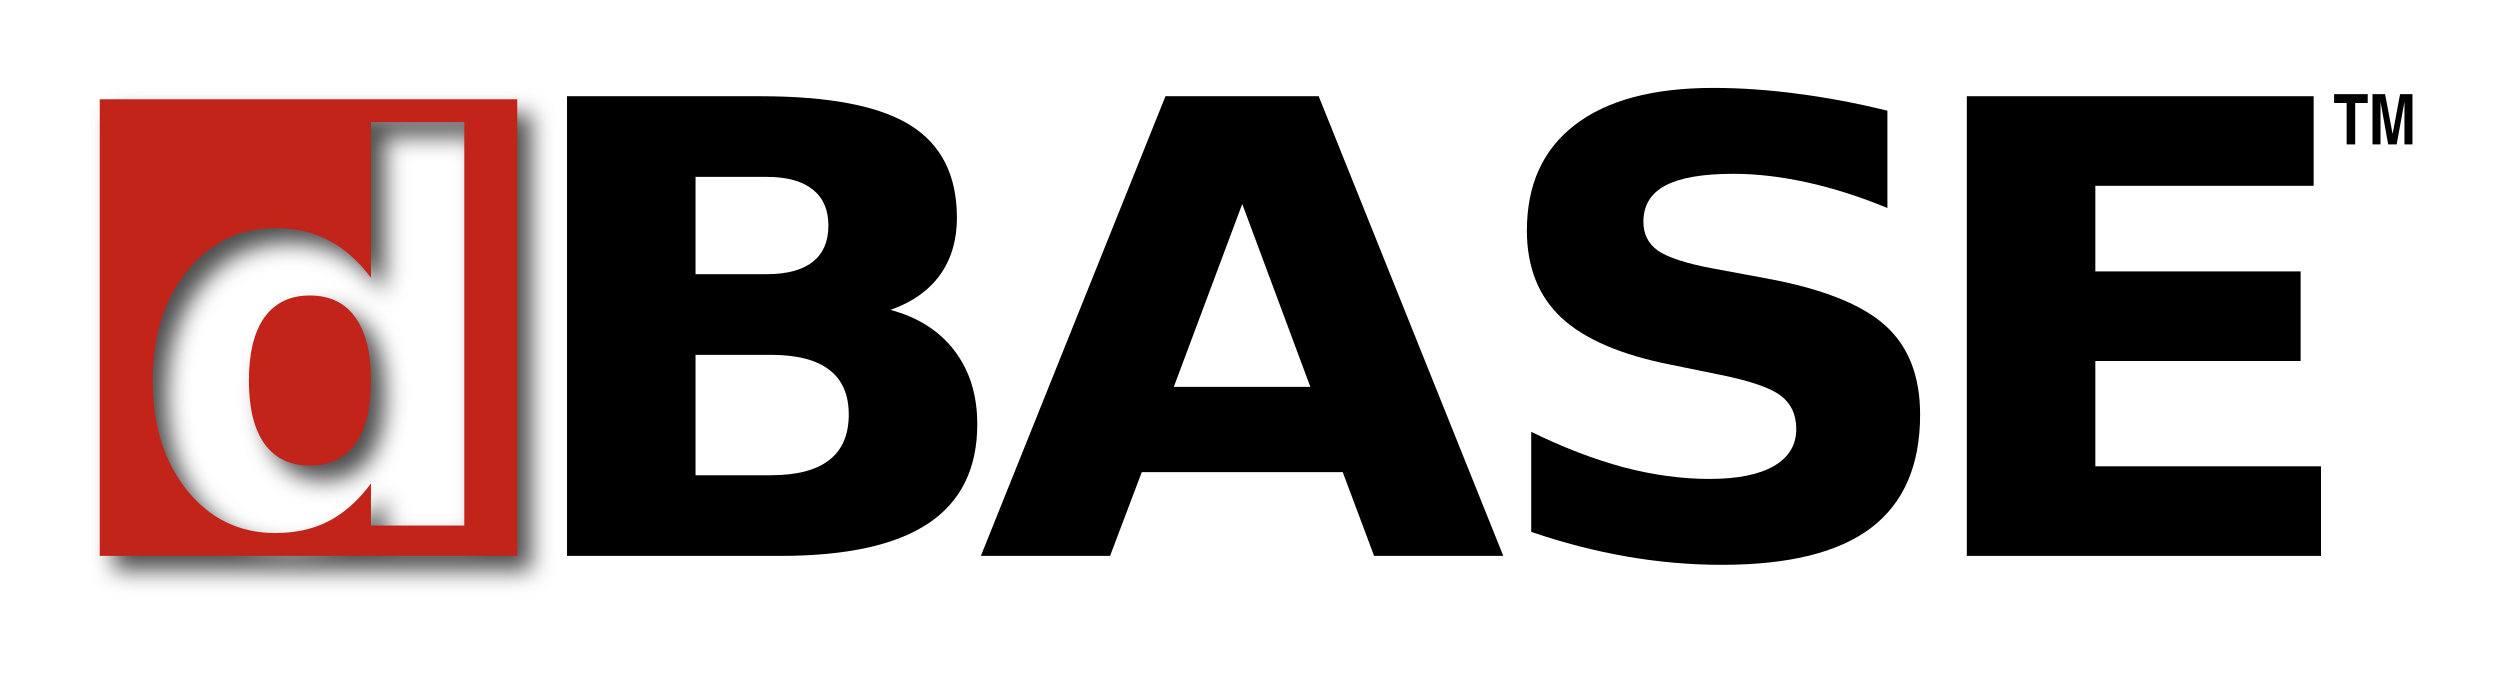
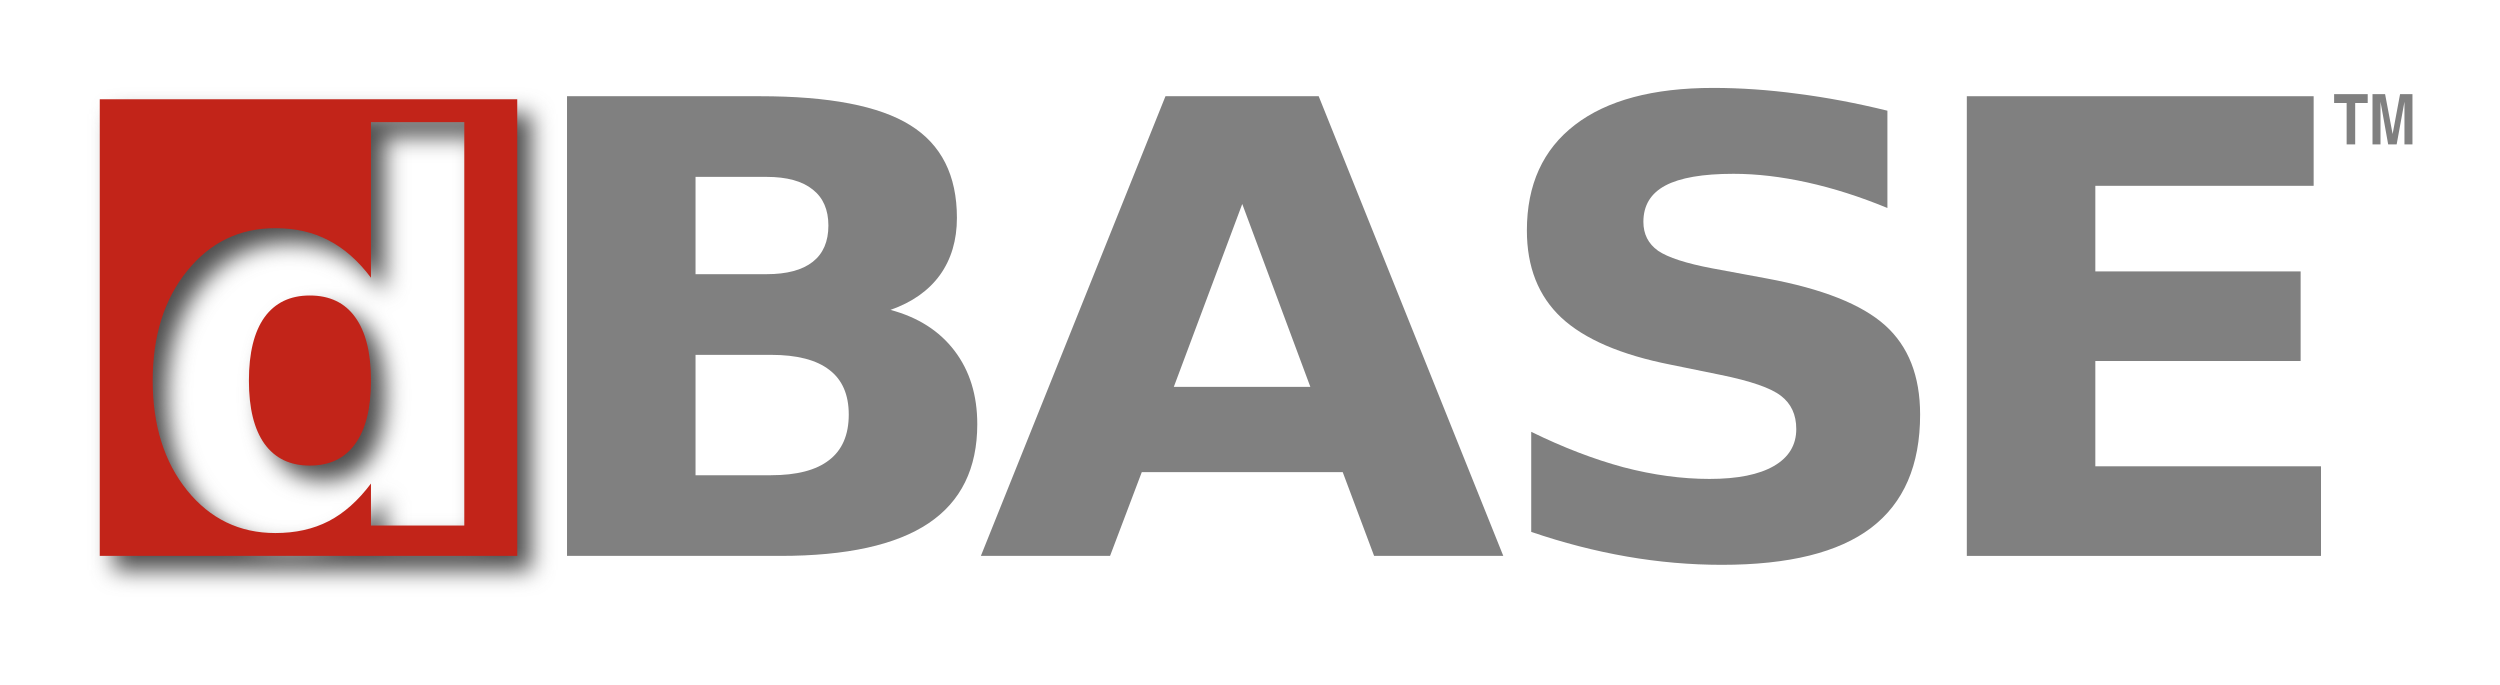
<svg xmlns="http://www.w3.org/2000/svg" width="570.929" height="156.259" id="svg2" version="1.1">
  <defs id="defs4">
    <filter id="filter3824" color-interpolation-filters="sRGB">
      <feGaussianBlur stdDeviation="2.495" id="feGaussianBlur3826" />
    </filter>
  </defs>
  <g id="layer1" transform="translate(-102.3754,-388.2684)">
-     <g style="font-size:40px;font-style:normal;font-weight:normal;line-height:125%;letter-spacing:0px;word-spacing:0px;fill:#000000;fill-opacity:1;stroke:none;font-family:Sans" id="text2985">
+     <g style="font-size:40px;font-style:normal;font-weight:normal;line-height:125%;letter-spacing:0px;word-spacing:0px;fill:#808080;fill-opacity:1;stroke:none;font-family:Sans" id="text2985">
      <path style="font-size:40px;font-style:normal;font-weight:normal;line-height:125%;letter-spacing:0px;word-spacing:0px;fill:#4d4d4d;fill-opacity:1;stroke:none;filter:url(#filter3824);font-family:Sans" d="m 128.364,414.257 0,104.281 95.344,0 0,-104.281 -95.344,0 z m 61.938,5.219 21.312,0 0,92.125 -21.312,0 0,-9.594 c -2.921,3.907 -6.144,6.778 -9.656,8.594 -3.513,1.816 -7.57,2.719 -12.188,2.719 -8.17,0 -14.876,-3.246 -20.125,-9.719 -5.249,-6.512 -7.875,-14.871 -7.875,-25.094 0,-10.222 2.626,-18.59 7.875,-25.062 5.249,-6.512 11.955,-9.75 20.125,-9.75 4.578,7e-5 8.643,0.926 12.156,2.781 3.552,1.816 6.767,4.663 9.688,8.531 l 0,-35.531 z m -13.969,39.594 c -4.499,5e-5 -7.936,1.653 -10.344,4.969 -2.368,3.315 -3.563,8.154 -3.562,14.469 -3e-5,6.315 1.194,11.122 3.562,14.438 2.408,3.315 5.844,4.969 10.344,4.969 4.539,1e-5 8.007,-1.653 10.375,-4.969 2.408,-3.315 3.594,-8.123 3.594,-14.438 -6e-5,-6.315 -1.186,-11.153 -3.594,-14.469 -2.368,-3.315 -5.836,-4.969 -10.375,-4.969 z" id="rect3770-2" />
      <g id="g3773" transform="translate(4,0)">
        <path id="path2992" style="font-size:144px;font-variant:normal;font-weight:bold;font-stretch:normal;font-family:Sans;-inkscape-font-specification:Sans Bold" d="m 273.454,450.883 c 4.625,7e-5 8.132,-0.937 10.52,-2.812 2.389,-1.875 3.583,-4.641 3.583,-8.297 -8e-5,-3.609 -1.194,-6.351 -3.583,-8.227 -2.389,-1.922 -5.895,-2.883 -10.52,-2.883 l -16.238,0 0,22.219 16.238,0 m 0.991,45.914 c 5.895,2e-5 10.317,-1.148 13.265,-3.445 2.998,-2.297 4.498,-5.766 4.498,-10.406 -7e-5,-4.547 -1.474,-7.945 -4.422,-10.195 -2.948,-2.297 -7.395,-3.445 -13.341,-3.445 l -17.229,0 0,27.492 17.229,0 m 27.292,-37.758 c 6.302,1.688 11.181,4.805 14.637,9.352 3.456,4.547 5.184,10.125 5.184,16.734 -1.1e-4,10.125 -3.71,17.672 -11.13,22.641 -7.42,4.969 -18.703,7.453 -33.848,7.453 l -48.713,0 0,-104.977 44.063,0 c 15.806,10e-5 27.241,2.203 34.305,6.609 7.115,4.406 10.673,11.461 10.673,21.164 -10e-5,5.109 -1.296,9.469 -3.888,13.078 -2.592,3.563 -6.353,6.211 -11.283,7.945" />
        <path id="path2994" style="font-size:144px;font-variant:normal;font-weight:bold;font-stretch:normal;font-family:Sans;-inkscape-font-specification:Sans Bold" d="m 405.017,496.094 -45.893,0 -7.242,19.125 -29.503,0 42.157,-104.977 34.991,0 42.157,104.977 -29.502,0 -7.166,-19.125 m -38.574,-19.477 31.18,0 -15.552,-41.766 -15.628,41.766" />
        <path id="path2996" style="font-size:144px;font-variant:normal;font-weight:bold;font-stretch:normal;font-family:Sans;-inkscape-font-specification:Sans Bold" d="m 529.405,413.547 0,22.219 c -6.251,-2.578 -12.35,-4.523 -18.296,-5.836 -5.946,-1.312 -11.562,-1.969 -16.848,-1.969 -7.014,8e-5 -12.197,0.891 -15.552,2.672 -3.354,1.781 -5.031,4.547 -5.031,8.297 -3e-5,2.813 1.118,5.016 3.354,6.609 2.287,1.547 6.404,2.883 12.35,4.008 l 12.502,2.32 c 12.655,2.344 21.65,5.906 26.987,10.688 5.336,4.781 8.004,11.578 8.005,20.391 -1.1e-4,11.578 -3.736,20.203 -11.206,25.875 -7.42,5.625 -18.779,8.438 -34.077,8.438 -7.217,0 -14.459,-0.633 -21.727,-1.898 -7.268,-1.266 -14.535,-3.141 -21.803,-5.625 l 0,-22.852 c 7.268,3.563 14.281,6.258 21.041,8.086 6.81,1.781 13.366,2.672 19.668,2.672 6.404,2e-5 11.308,-0.984 14.713,-2.953 3.405,-1.969 5.108,-4.781 5.108,-8.438 -8e-5,-3.281 -1.169,-5.812 -3.507,-7.594 -2.287,-1.781 -6.887,-3.375 -13.798,-4.781 l -11.359,-2.32 c -11.384,-2.25 -19.719,-5.836 -25.005,-10.758 -5.235,-4.922 -7.852,-11.555 -7.852,-19.898 -10e-6,-10.453 3.659,-18.492 10.978,-24.117 7.318,-5.625 17.839,-8.437 31.561,-8.438 6.251,1.1e-4 12.68,0.445 19.287,1.336 6.607,0.844 13.442,2.133 20.507,3.867" />
        <path id="path2998" style="font-size:144px;font-variant:normal;font-weight:bold;font-stretch:normal;font-family:Sans;-inkscape-font-specification:Sans Bold" d="m 547.54,410.243 79.207,0 0,20.461 -49.857,0 0,19.547 46.884,0 0,20.461 -46.884,0 0,24.047 51.534,0 0,20.461 -80.884,0 0,-104.977" />
-         <text xml:space="preserve" style="font-size:40px;font-style:normal;font-variant:normal;font-weight:normal;font-stretch:normal;line-height:125%;letter-spacing:0px;word-spacing:0px;fill:#000000;fill-opacity:1;stroke:none;font-family:PT Sans;-inkscape-font-specification:PT Sans" x="631.25" y="421.251" id="text3766">
+         <text xml:space="preserve" style="font-size:40px;font-style:normal;font-variant:normal;font-weight:normal;font-stretch:normal;line-height:125%;letter-spacing:0px;word-spacing:0px;fill:#808080;fill-opacity:1;stroke:none;font-family:PT Sans;-inkscape-font-specification:PT Sans" x="631.25" y="421.251" id="text3766">
          <tspan id="tspan3768" x="631.25" y="421.251" style="font-size:16px;font-style:normal;font-variant:normal;font-weight:bold;font-stretch:condensed;font-family:Liberation Sans Narrow;-inkscape-font-specification:Liberation Sans Narrow Condensed">TM</tspan>
        </text>
      </g>
      <path style="fill:#c22419;fill-opacity:1;stroke:none" d="m 125.156,410.938 0,104.281 95.344,0 0,-104.281 -95.344,0 z m 61.938,5.219 21.312,0 0,92.125 -21.312,0 0,-9.594 c -2.921,3.907 -6.144,6.778 -9.656,8.594 -3.513,1.816 -7.57,2.719 -12.188,2.719 -8.17,0 -14.876,-3.246 -20.125,-9.719 -5.249,-6.512 -7.875,-14.871 -7.875,-25.094 0,-10.222 2.626,-18.59 7.875,-25.062 5.249,-6.512 11.955,-9.75 20.125,-9.75 4.578,7e-5 8.643,0.926 12.156,2.781 3.552,1.816 6.767,4.663 9.688,8.531 l 0,-35.531 z M 173.125,455.751 c -4.499,5e-5 -7.936,1.653 -10.344,4.969 -2.368,3.315 -3.563,8.154 -3.562,14.469 -3e-5,6.315 1.194,11.122 3.562,14.438 2.408,3.315 5.844,4.969 10.344,4.969 4.539,1e-5 8.007,-1.653 10.375,-4.969 2.408,-3.315 3.594,-8.123 3.594,-14.438 -6e-5,-6.315 -1.186,-11.153 -3.594,-14.469 -2.368,-3.315 -5.836,-4.969 -10.375,-4.969 z" id="rect3770" />
    </g>
  </g>
</svg>
